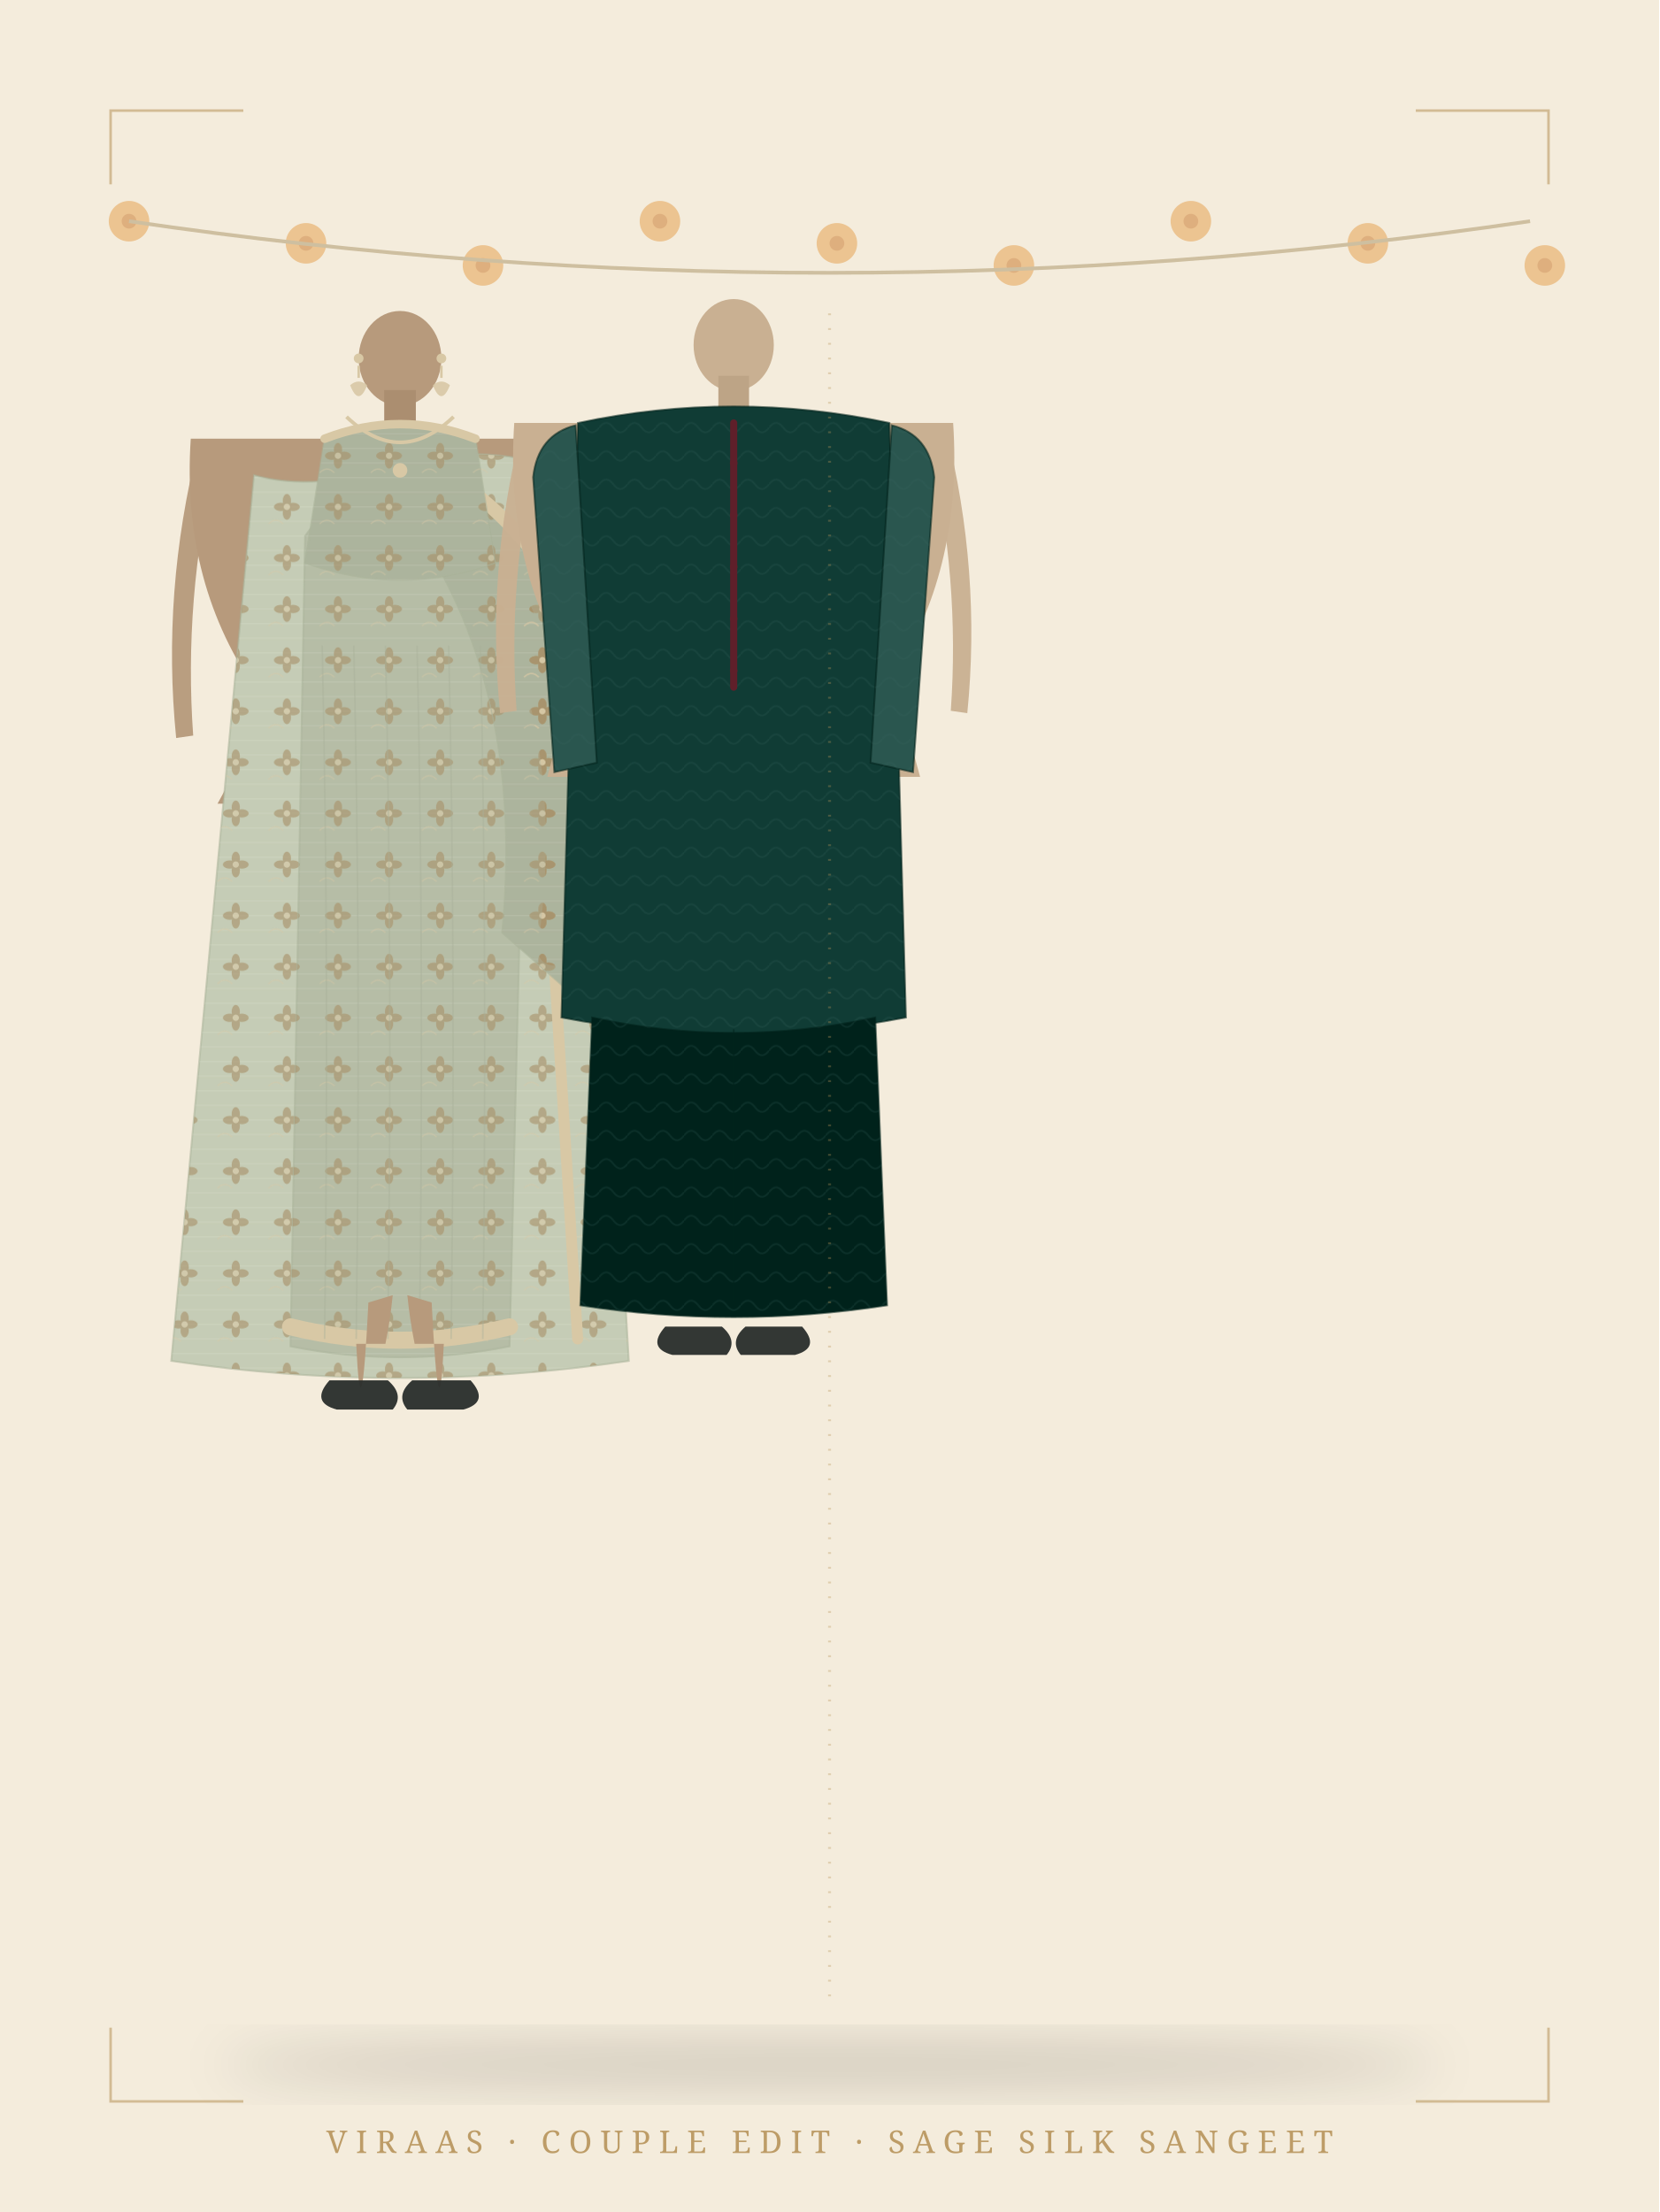
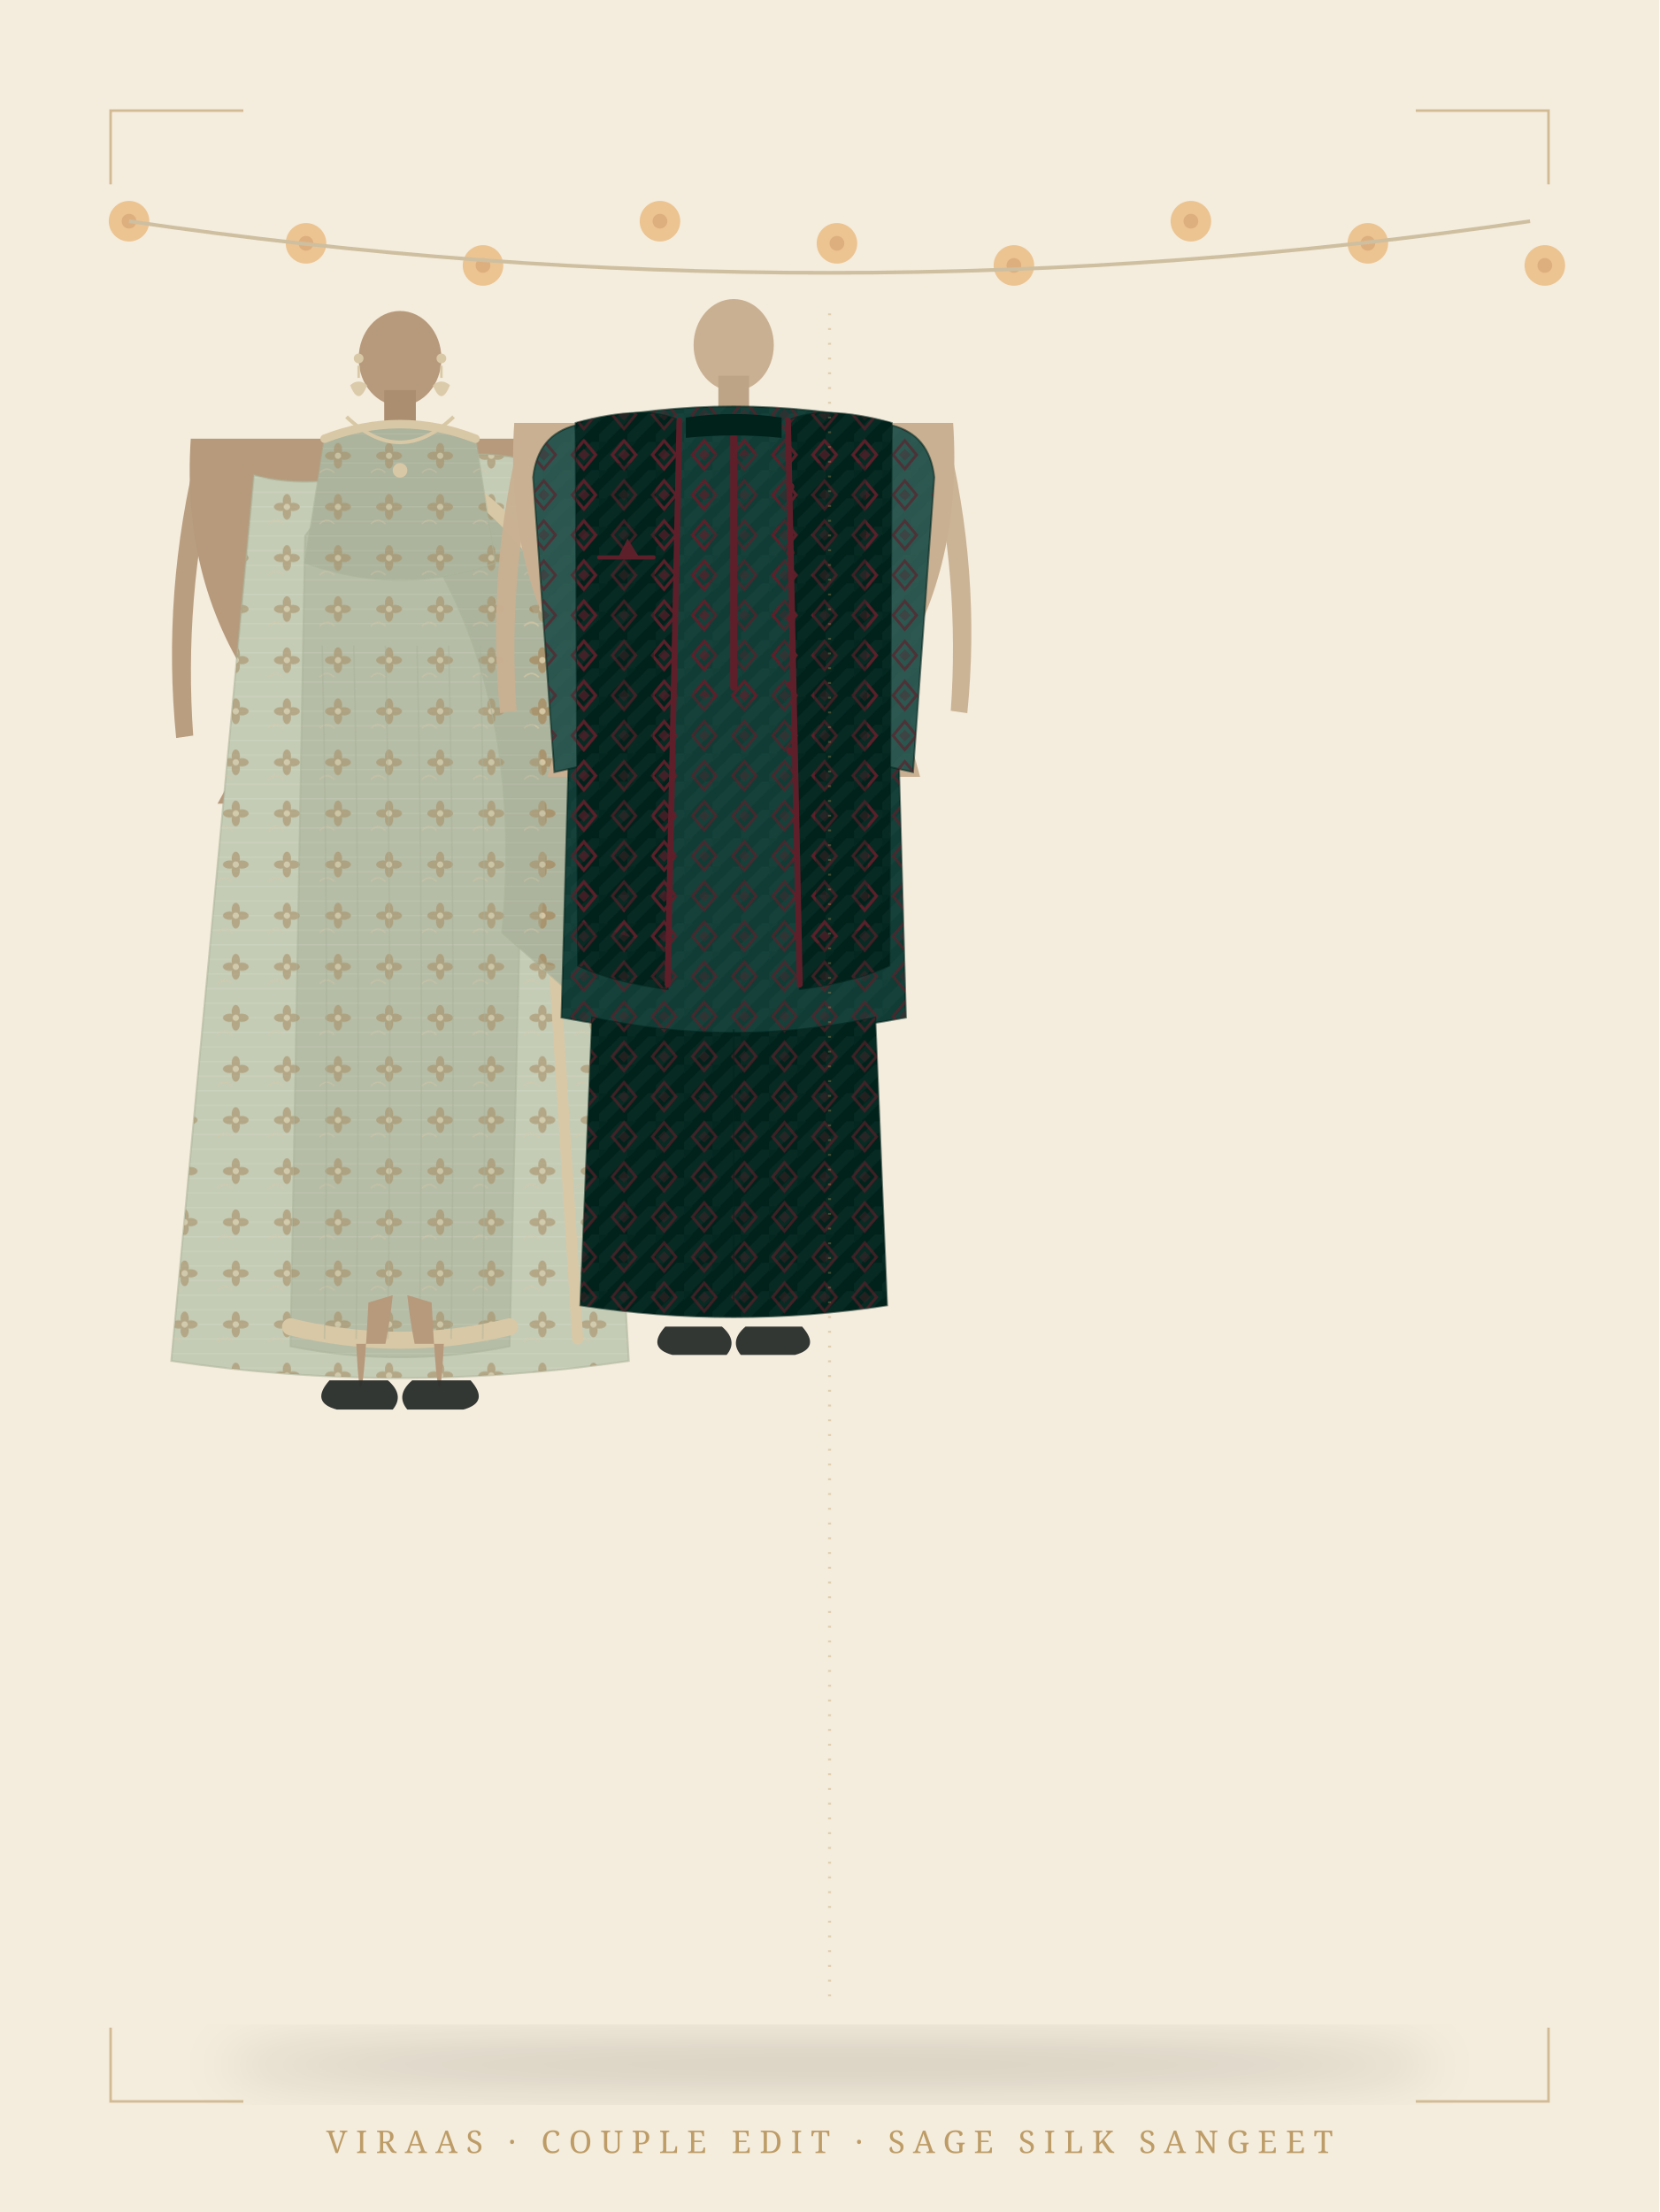
<svg xmlns="http://www.w3.org/2000/svg" viewBox="0 0 900 1200" width="900" height="1200">
  <defs>
-     <pattern id="f-cv18sudbah" patternUnits="userSpaceOnUse" width="24" height="24">
+     <pattern id="f-cv1yrvl1th" patternUnits="userSpaceOnUse" width="24" height="24">
      <rect width="24" height="24" fill="#FFFDF7" opacity="0.05" />
      <path d="M0 8 H24 M0 20 H24" stroke="#FFFDF7" stroke-width="0.8" opacity="0.12" fill="none" />
    </pattern>
-     <pattern id="k-cv18sudbah" patternUnits="userSpaceOnUse" width="42" height="42">
+     <pattern id="k-cv1yrvl1th" patternUnits="userSpaceOnUse" width="42" height="42">
      <g opacity="0.85">
        <g fill="#A8926A">
          <ellipse cx="21" cy="15" rx="3.4" ry="5.6" />
          <ellipse cx="21" cy="25" rx="3.4" ry="5.6" />
          <ellipse cx="16" cy="20" rx="5.6" ry="3.4" />
          <ellipse cx="26" cy="20" rx="5.6" ry="3.4" />
        </g>
        <circle cx="21" cy="20" r="2.6" fill="#D8C8A5" />
        <path d="M6 34 q6 -6 12 0" stroke="#D8C8A5" stroke-width="1.2" fill="none" opacity="0.6" />
      </g>
    </pattern>
-     <pattern id="f-cv18sudbam" patternUnits="userSpaceOnUse" width="24" height="24">
-       <path d="M0 12 q6 -8 12 0 t12 0" stroke="#38645d" stroke-width="1.6" fill="none" opacity="0.2" />
+     <pattern id="f-cv1yrvl1tm" patternUnits="userSpaceOnUse" width="24" height="24">
+       <path d="M-8 32 L32 -8" stroke="#38645d" stroke-width="9" opacity="0.12" />
+       <path d="M-8 12 L12 -8" stroke="#38645d" stroke-width="5" opacity="0.08" />
+     </pattern>
+     <pattern id="k-cv1yrvl1tm" patternUnits="userSpaceOnUse" width="34" height="34">
+       <g opacity="0.9">
+         <path d="M17 5 l10 12 -10 12 -10 -12z" fill="none" stroke="#5F1F2A" stroke-width="2.4" />
+         <path d="M17 12 l5 5 -5 5 -5 -5z" fill="#5F1F2A" opacity="0.55" />
+       </g>
    </pattern>
    <filter id="soft">
      <feGaussianBlur stdDeviation="14" />
    </filter>
  </defs>
  <rect width="900" height="1200" fill="#F4ECDC" />
  <g opacity="0.5">
    <circle cx="70" cy="120" r="11" fill="#E39B45" />
    <circle cx="70" cy="120" r="4" fill="#C8711F" />
    <circle cx="166" cy="132" r="11" fill="#E39B45" />
    <circle cx="166" cy="132" r="4" fill="#C8711F" />
    <circle cx="262" cy="144" r="11" fill="#E39B45" />
    <circle cx="262" cy="144" r="4" fill="#C8711F" />
    <circle cx="358" cy="120" r="11" fill="#E39B45" />
    <circle cx="358" cy="120" r="4" fill="#C8711F" />
    <circle cx="454" cy="132" r="11" fill="#E39B45" />
    <circle cx="454" cy="132" r="4" fill="#C8711F" />
    <circle cx="550" cy="144" r="11" fill="#E39B45" />
    <circle cx="550" cy="144" r="4" fill="#C8711F" />
    <circle cx="646" cy="120" r="11" fill="#E39B45" />
    <circle cx="646" cy="120" r="4" fill="#C8711F" />
    <circle cx="742" cy="132" r="11" fill="#E39B45" />
    <circle cx="742" cy="132" r="4" fill="#C8711F" />
    <circle cx="838" cy="144" r="11" fill="#E39B45" />
    <circle cx="838" cy="144" r="4" fill="#C8711F" />
    <path d="M70 120 Q450 176 830 120" stroke="#A89163" stroke-width="2" fill="none" />
  </g>
  <g transform="translate(-80 40) scale(0.66)">
    <g>
      <ellipse cx="450" cy="234" rx="34" ry="39" fill="#B79A7C" />
      <path d="M437 260 h26 v46 h-26z" fill="#ab8e70" />
      <path d="M284 306 q-30 120 -18 240 l14 -2 q-8 -112 18 -224z" fill="#B79A7C" opacity="0.95" />
      <path d="M616 306 q30 120 18 240 l-14 -2 q8 -112 -18 -224z" fill="#B79A7C" opacity="0.95" />
      <path d="M278 300 Q270 420 334 510 Q328 550 300 600 L600 600 Q572 550 566 510 Q630 420 622 300 Z" fill="#B79A7C" />
    </g>
-     <clipPath id="cc-cv18sudbah-1">
+     <clipPath id="cc-cv1yrvl1th-1">
      <path d="M262 1058 Q450 1086 638 1058 L596 330 Q520 300 452 322 Q380 344 330 330 Z" />
    </clipPath>
    <path d="M262 1058 Q450 1086 638 1058 L596 330 Q520 300 452 322 Q380 344 330 330 Z" fill="#C2CAB2" stroke="#a8b098" stroke-width="1.6" stroke-opacity="0.55" />
-     <g clip-path="url(#cc-cv18sudbah-1)">
-       <path d="M262 1058 Q450 1086 638 1058 L596 330 Q520 300 452 322 Q380 344 330 330 Z" fill="url(#f-cv18sudbah)" />
-       <path d="M262 1058 Q450 1086 638 1058 L596 330 Q520 300 452 322 Q380 344 330 330 Z" fill="url(#k-cv18sudbah)" opacity="0.72" />
-     </g>
-     <clipPath id="cc-cv18sudbah-2">
+     <g clip-path="url(#cc-cv1yrvl1th-1)">
+       <path d="M262 1058 Q450 1086 638 1058 L596 330 Q520 300 452 322 Q380 344 330 330 Z" fill="url(#f-cv1yrvl1th)" />
+       <path d="M262 1058 Q450 1086 638 1058 L596 330 Q520 300 452 322 Q380 344 330 330 Z" fill="url(#k-cv1yrvl1th)" opacity="0.72" />
+     </g>
+     <clipPath id="cc-cv1yrvl1th-2">
      <path d="M452 322 Q400 340 372 380 L360 1046 Q450 1064 540 1046 L556 388 Q520 344 452 322Z" />
    </clipPath>
    <path d="M452 322 Q400 340 372 380 L360 1046 Q450 1064 540 1046 L556 388 Q520 344 452 322Z" fill="#b2baa2" stroke="#a8b098" stroke-width="1.6" stroke-opacity="0.55" />
-     <g clip-path="url(#cc-cv18sudbah-2)">
-       <path d="M452 322 Q400 340 372 380 L360 1046 Q450 1064 540 1046 L556 388 Q520 344 452 322Z" fill="url(#f-cv18sudbah)" />
-       <path d="M452 322 Q400 340 372 380 L360 1046 Q450 1064 540 1046 L556 388 Q520 344 452 322Z" fill="url(#k-cv18sudbah)" opacity="0.72" />
+     <g clip-path="url(#cc-cv1yrvl1th-2)">
+       <path d="M452 322 Q400 340 372 380 L360 1046 Q450 1064 540 1046 L556 388 Q520 344 452 322Z" fill="url(#f-cv1yrvl1th)" />
+       <path d="M452 322 Q400 340 372 380 L360 1046 Q450 1064 540 1046 L556 388 Q520 344 452 322Z" fill="url(#k-cv1yrvl1th)" opacity="0.72" />
    </g>
    <path d="M360 1030 Q450 1052 540 1030" fill="none" stroke="#D8C8A5" stroke-width="14" stroke-linecap="round" />
    <path d="M556 400 L596 1040" fill="none" stroke="#D8C8A5" stroke-width="9" stroke-linecap="round" />
-     <clipPath id="cc-cv18sudbah-3">
+     <clipPath id="cc-cv1yrvl1th-3">
      <path d="M470 318 Q560 366 604 470 Q648 600 618 780 L534 706 Q548 560 502 448 Q470 372 430 342 Z" />
    </clipPath>
    <path d="M470 318 Q560 366 604 470 Q648 600 618 780 L534 706 Q548 560 502 448 Q470 372 430 342 Z" fill="#a8b098" stroke="#a8b098" stroke-width="1.6" stroke-opacity="0.55" />
-     <g clip-path="url(#cc-cv18sudbah-3)">
-       <path d="M470 318 Q560 366 604 470 Q648 600 618 780 L534 706 Q548 560 502 448 Q470 372 430 342 Z" fill="url(#f-cv18sudbah)" />
-       <path d="M470 318 Q560 366 604 470 Q648 600 618 780 L534 706 Q548 560 502 448 Q470 372 430 342 Z" fill="url(#k-cv18sudbah)" opacity="0.72" />
+     <g clip-path="url(#cc-cv1yrvl1th-3)">
+       <path d="M470 318 Q560 366 604 470 Q648 600 618 780 L534 706 Q548 560 502 448 Q470 372 430 342 Z" fill="url(#f-cv1yrvl1th)" />
+       <path d="M470 318 Q560 366 604 470 Q648 600 618 780 L534 706 Q548 560 502 448 Q470 372 430 342 Z" fill="url(#k-cv1yrvl1th)" opacity="0.72" />
    </g>
    <path d="M470 318 Q560 366 604 470 Q648 600 618 780" fill="none" stroke="#D8C8A5" stroke-width="11" stroke-linecap="round" />
-     <path d="M540 430 Q600 560 576 720" fill="none" stroke="url(#k-cv18sudbah)" stroke-width="26" stroke-linecap="round" opacity="0.95" />
+     <path d="M540 430 Q600 560 576 720" fill="none" stroke="url(#k-cv1yrvl1th)" stroke-width="26" stroke-linecap="round" opacity="0.95" />
    <g>
      <path d="M386 470 q6 260 2 570" stroke="#a8b098" stroke-width="1.4" opacity="0.4" fill="none" />
      <path d="M412 470 q6 260 2 570" stroke="#a8b098" stroke-width="1.4" opacity="0.4" fill="none" />
      <path d="M438 470 q6 260 2 570" stroke="#a8b098" stroke-width="1.4" opacity="0.4" fill="none" />
      <path d="M464 470 q6 260 2 570" stroke="#a8b098" stroke-width="1.4" opacity="0.4" fill="none" />
      <path d="M490 470 q6 260 2 570" stroke="#a8b098" stroke-width="1.4" opacity="0.4" fill="none" />
      <path d="M516 470 q6 260 2 570" stroke="#a8b098" stroke-width="1.4" opacity="0.4" fill="none" />
    </g>
-     <clipPath id="cc-cv18sudbah-4">
+     <clipPath id="cc-cv1yrvl1th-4">
      <path d="M388 300 Q450 274 512 300 L528 402 Q450 430 372 402 Z" />
    </clipPath>
    <path d="M388 300 Q450 274 512 300 L528 402 Q450 430 372 402 Z" fill="#a8b098" stroke="#a8b098" stroke-width="1.6" stroke-opacity="0.55" />
-     <g clip-path="url(#cc-cv18sudbah-4)">
-       <path d="M388 300 Q450 274 512 300 L528 402 Q450 430 372 402 Z" fill="url(#f-cv18sudbah)" />
-       <path d="M388 300 Q450 274 512 300 L528 402 Q450 430 372 402 Z" fill="url(#k-cv18sudbah)" opacity="0.72" />
+     <g clip-path="url(#cc-cv1yrvl1th-4)">
+       <path d="M388 300 Q450 274 512 300 L528 402 Q450 430 372 402 Z" fill="url(#f-cv1yrvl1th)" />
+       <path d="M388 300 Q450 274 512 300 L528 402 Q450 430 372 402 Z" fill="url(#k-cv1yrvl1th)" opacity="0.72" />
    </g>
    <path d="M388 300 Q450 276 512 300" fill="none" stroke="#D8C8A5" stroke-width="7" stroke-linecap="round" />
    <g>
      <path d="M424 1010 q-6 120 -10 34 l24 0 q4 -20 6 -40z" fill="#B79A7C" />
      <path d="M476 1010 q6 120 10 34 l-24 0 q-4 -20 -6 -40z" fill="#B79A7C" />
    </g>
    <g fill="#2A2E2C" opacity="0.95">
      <path d="M392 1074 q-16 18 6 24 h46 q10 -12 -4 -24z" />
      <path d="M508 1074 q16 18 -6 24 h-46 q-10 -12 4 -24z" />
    </g>
    <g>
      <g>
        <circle cx="416" cy="234" r="4" fill="#D8C8A5" />
        <path d="M416 240 l0 10" stroke="#D8C8A5" stroke-width="2" />
        <path d="M409 256 Q416 274 423 256 Q416 250 409 256z" fill="#D8C8A5" opacity="0.9" />
      </g>
      <g>
        <circle cx="484" cy="234" r="4" fill="#D8C8A5" />
        <path d="M484 240 l0 10" stroke="#D8C8A5" stroke-width="2" />
        <path d="M477 256 Q484 274 491 256 Q484 250 477 256z" fill="#D8C8A5" opacity="0.9" />
      </g>
    </g>
    <g fill="none" stroke="#D8C8A5" stroke-width="3">
      <path d="M406 282 Q450 324 494 282" />
    </g>
    <g fill="#D8C8A5">
      <circle cx="450" cy="326" r="6" />
    </g>
  </g>
  <g transform="translate(110 40) scale(0.64)">
    <g>
      <ellipse cx="450" cy="230" rx="34" ry="39" fill="#C9B092" />
      <path d="M437 256 h26 v46 h-26z" fill="#bda486" />
      <path d="M270 302 q-30 120 -18 240 l14 -2 q-8 -112 18 -224z" fill="#C9B092" opacity="0.95" />
      <path d="M630 302 q30 120 18 240 l-14 -2 q8 -112 -18 -224z" fill="#C9B092" opacity="0.95" />
      <path d="M264 296 Q256 416 312 506 Q306 546 292 596 L608 596 Q594 546 588 506 Q644 416 636 296 Z" fill="#C9B092" />
    </g>
-     <clipPath id="cc-cv18sudbam-1">
+     <clipPath id="cc-cv1yrvl1tm-1">
      <path d="M318 296 Q450 268 582 296 L596 800 Q450 828 304 800 Z" />
    </clipPath>
    <path d="M318 296 Q450 268 582 296 L596 800 Q450 828 304 800 Z" fill="#103C35" stroke="#00221b" stroke-width="1.6" stroke-opacity="0.55" />
-     <g clip-path="url(#cc-cv18sudbam-1)">
-       <path d="M318 296 Q450 268 582 296 L596 800 Q450 828 304 800 Z" fill="url(#f-cv18sudbam)" />
+     <g clip-path="url(#cc-cv1yrvl1tm-1)">
+       <path d="M318 296 Q450 268 582 296 L596 800 Q450 828 304 800 Z" fill="url(#f-cv1yrvl1tm)" />
+       <path d="M318 296 Q450 268 582 296 L596 800 Q450 828 304 800 Z" fill="url(#k-cv1yrvl1tm)" opacity="0.72" />
    </g>
    <path d="M450 296 V520" fill="none" stroke="#5F1F2A" stroke-width="6" stroke-linecap="round" />
    <g>
      <circle cx="450" cy="330" r="3.2" fill="#5F1F2A" />
      <circle cx="450" cy="374" r="3.2" fill="#5F1F2A" />
      <circle cx="450" cy="418" r="3.2" fill="#5F1F2A" />
      <circle cx="450" cy="462" r="3.2" fill="#5F1F2A" />
      <circle cx="450" cy="506" r="3.2" fill="#5F1F2A" />
    </g>
-     <clipPath id="cc-cv18sudbam-2">
+     <clipPath id="cc-cv1yrvl1tm-2">
      <path d="M316 298 q-32 8 -36 44 l18 250 l36 -8 z" />
    </clipPath>
    <path d="M316 298 q-32 8 -36 44 l18 250 l36 -8 z" fill="#2a564f" stroke="#00221b" stroke-width="1.6" stroke-opacity="0.55" />
-     <g clip-path="url(#cc-cv18sudbam-2)">
-       <path d="M316 298 q-32 8 -36 44 l18 250 l36 -8 z" fill="url(#f-cv18sudbam)" />
-     </g>
-     <clipPath id="cc-cv18sudbam-3">
+     <g clip-path="url(#cc-cv1yrvl1tm-2)">
+       <path d="M316 298 q-32 8 -36 44 l18 250 l36 -8 z" fill="url(#f-cv1yrvl1tm)" />
+       <path d="M316 298 q-32 8 -36 44 l18 250 l36 -8 z" fill="url(#k-cv1yrvl1tm)" opacity="0.72" />
+     </g>
+     <clipPath id="cc-cv1yrvl1tm-3">
      <path d="M584 298 q32 8 36 44 l-18 250 l-36 -8 z" />
    </clipPath>
    <path d="M584 298 q32 8 36 44 l-18 250 l-36 -8 z" fill="#2a564f" stroke="#00221b" stroke-width="1.6" stroke-opacity="0.55" />
-     <g clip-path="url(#cc-cv18sudbam-3)">
-       <path d="M584 298 q32 8 36 44 l-18 250 l-36 -8 z" fill="url(#f-cv18sudbam)" />
-     </g>
-     <clipPath id="cc-cv18sudbam-4">
+     <g clip-path="url(#cc-cv1yrvl1tm-3)">
+       <path d="M584 298 q32 8 36 44 l-18 250 l-36 -8 z" fill="url(#f-cv1yrvl1tm)" />
+       <path d="M584 298 q32 8 36 44 l-18 250 l-36 -8 z" fill="url(#k-cv1yrvl1tm)" opacity="0.72" />
+     </g>
+     <path d="M420 306 q30 18 60 0 l0 210 q-30 16 -60 0z" fill="none" stroke="url(#k-cv1yrvl1tm)" stroke-width="18" stroke-linecap="round" opacity="0.95" />
+     <clipPath id="cc-cv1yrvl1tm-4">
      <path d="M330 800 Q450 826 570 800 L580 1044 Q450 1064 320 1044 Z" />
    </clipPath>
    <path d="M330 800 Q450 826 570 800 L580 1044 Q450 1064 320 1044 Z" fill="#00221b" stroke="#00221b" stroke-width="1.6" stroke-opacity="0.55" />
-     <g clip-path="url(#cc-cv18sudbam-4)">
-       <path d="M330 800 Q450 826 570 800 L580 1044 Q450 1064 320 1044 Z" fill="url(#f-cv18sudbam)" />
+     <g clip-path="url(#cc-cv1yrvl1tm-4)">
+       <path d="M330 800 Q450 826 570 800 L580 1044 Q450 1064 320 1044 Z" fill="url(#f-cv1yrvl1tm)" />
+       <path d="M330 800 Q450 826 570 800 L580 1044 Q450 1064 320 1044 Z" fill="url(#k-cv1yrvl1tm)" opacity="0.72" />
    </g>
    <g stroke="#00221b" stroke-width="1.6" opacity="0.5" fill="none">
      <path d="M450 810 V1040" />
    </g>
    <g fill="#2A2E2C" opacity="0.95">
      <path d="M392 1062 q-16 18 6 24 h46 q10 -12 -4 -24z" />
      <path d="M508 1062 q16 18 -6 24 h-46 q-10 -12 4 -24z" />
    </g>
+     <clipPath id="cc-cv1yrvl1tm-5">
+       <path d="M316 296 Q374 280 404 294 L394 776 Q348 770 318 756 Z" />
+     </clipPath>
+     <path d="M316 296 Q374 280 404 294 L394 776 Q348 770 318 756 Z" fill="#00221b" stroke="#00221b" stroke-width="1.6" stroke-opacity="0.55" />
+     <g clip-path="url(#cc-cv1yrvl1tm-5)">
+       <path d="M316 296 Q374 280 404 294 L394 776 Q348 770 318 756 Z" fill="url(#f-cv1yrvl1tm)" />
+       <path d="M316 296 Q374 280 404 294 L394 776 Q348 770 318 756 Z" fill="url(#k-cv1yrvl1tm)" opacity="0.72" />
+     </g>
+     <clipPath id="cc-cv1yrvl1tm-6">
+       <path d="M584 296 Q526 280 496 294 L506 776 Q552 770 582 756 Z" />
+     </clipPath>
+     <path d="M584 296 Q526 280 496 294 L506 776 Q552 770 582 756 Z" fill="#00221b" stroke="#00221b" stroke-width="1.6" stroke-opacity="0.55" />
+     <g clip-path="url(#cc-cv1yrvl1tm-6)">
+       <path d="M584 296 Q526 280 496 294 L506 776 Q552 770 582 756 Z" fill="url(#f-cv1yrvl1tm)" />
+       <path d="M584 296 Q526 280 496 294 L506 776 Q552 770 582 756 Z" fill="url(#k-cv1yrvl1tm)" opacity="0.72" />
+     </g>
+     <path d="M410 292 q40 -6 80 0 v16 q-40 -4 -80 0z" fill="#00221b" stroke="#00221b" stroke-width="1.2" />
+     <path d="M404 294 L394 772" fill="none" stroke="#5F1F2A" stroke-width="5" stroke-linecap="round" />
+     <path d="M496 294 L506 772" fill="none" stroke="#5F1F2A" stroke-width="5" stroke-linecap="round" />
+     <path d="M336 410 h46" stroke="#5F1F2A" stroke-width="3.5" stroke-linecap="round" />
+     <path d="M352 410 l8 -16 l10 16z" fill="#5F1F2A" opacity="0.95" />
+     <g>
+       <circle cx="498" cy="350" r="3.4" fill="#5F1F2A" />
+       <circle cx="498" cy="406" r="3.4" fill="#5F1F2A" />
+       <circle cx="498" cy="462" r="3.4" fill="#5F1F2A" />
+       <circle cx="498" cy="518" r="3.4" fill="#5F1F2A" />
+       <circle cx="498" cy="574" r="3.4" fill="#5F1F2A" />
+     </g>
+     <path d="M328 320 L394 320 L390 730 L326 710 Z" fill="none" stroke="url(#k-cv1yrvl1tm)" stroke-width="20" stroke-linecap="round" opacity="0.95" />
+     <path d="M572 320 L506 320 L510 730 L574 710 Z" fill="none" stroke="url(#k-cv1yrvl1tm)" stroke-width="20" stroke-linecap="round" opacity="0.95" />
  </g>
  <ellipse cx="450" cy="1120" rx="330" ry="18" fill="#000" opacity="0.12" filter="url(#soft)" />
  <path d="M450 170 V1090" stroke="#B7945A" stroke-width="1.6" opacity="0.35" stroke-dasharray="1 7" />
  <g fill="none" stroke="#B7945A" opacity="0.55" stroke-width="1.4">
    <path d="M60 100 V60 H132" />
    <path d="M768 60 H840 V100" />
    <path d="M60 1100 V1140 H132" />
    <path d="M768 1140 H840 V1100" />
  </g>
  <text x="450" y="1168" text-anchor="middle" font-family="Georgia, serif" font-size="17" letter-spacing="4.6" fill="#B7945A" opacity="0.9">VIRAAS · COUPLE EDIT · SAGE SILK SANGEET</text>
</svg>
